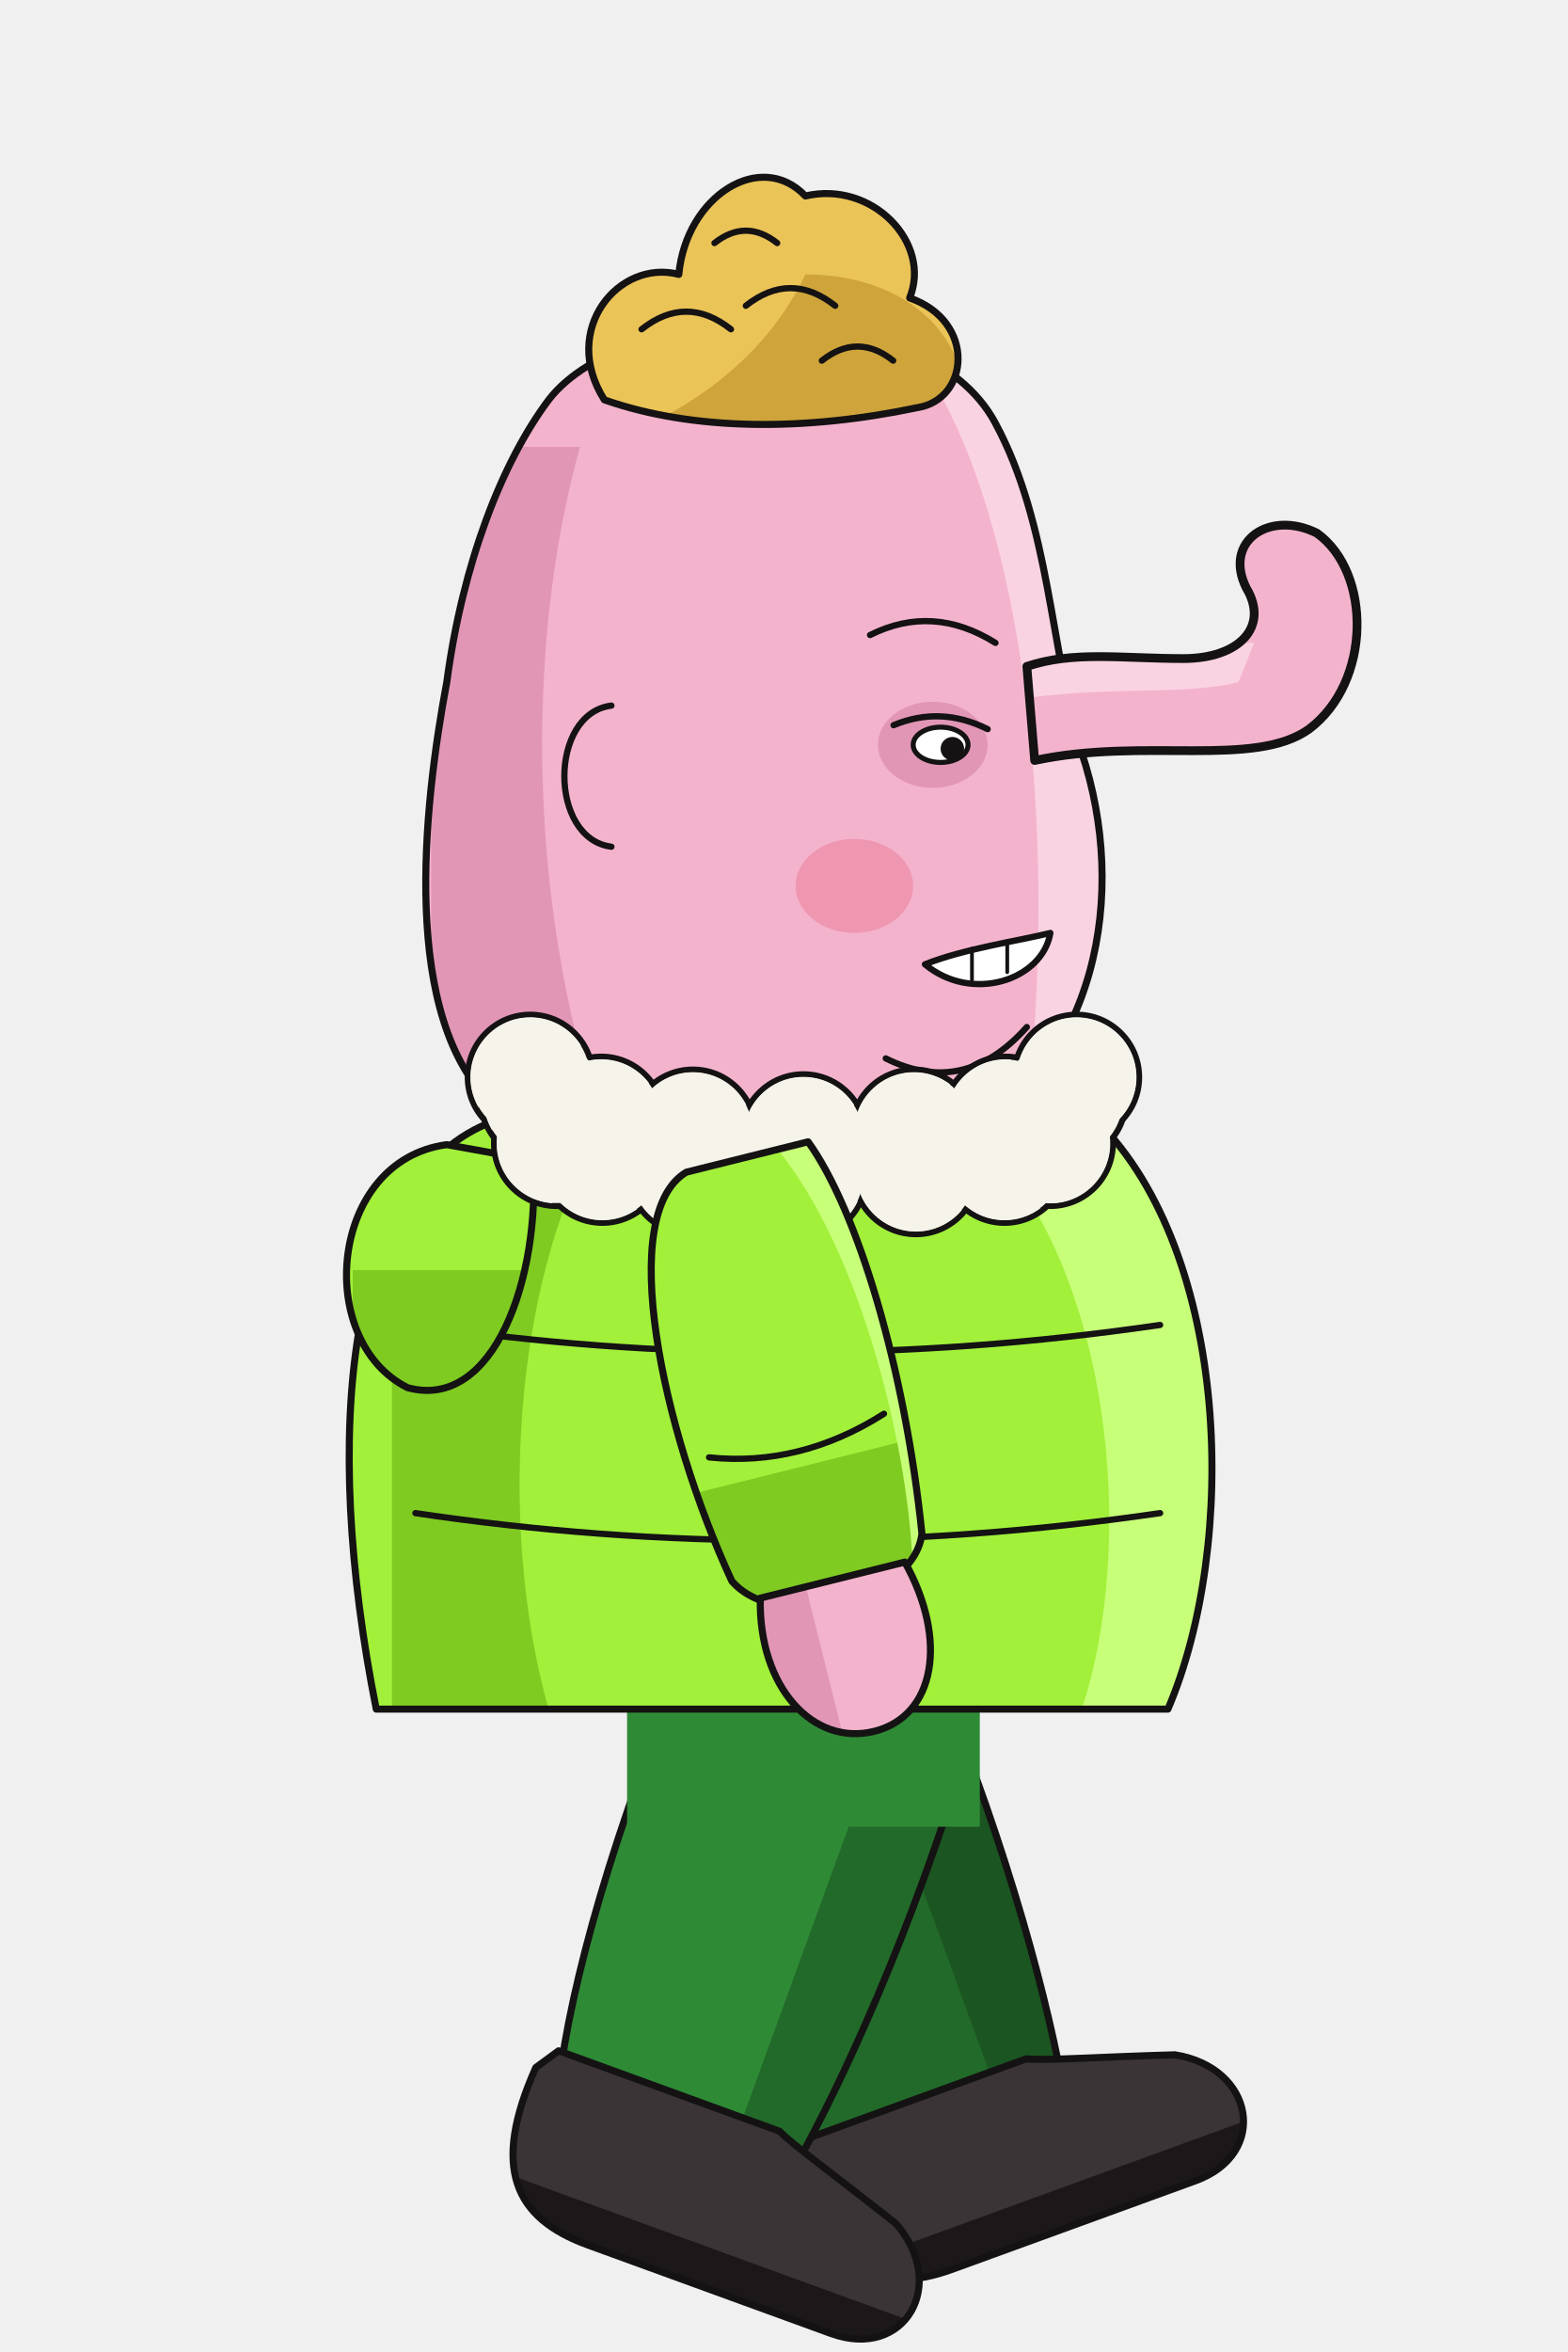
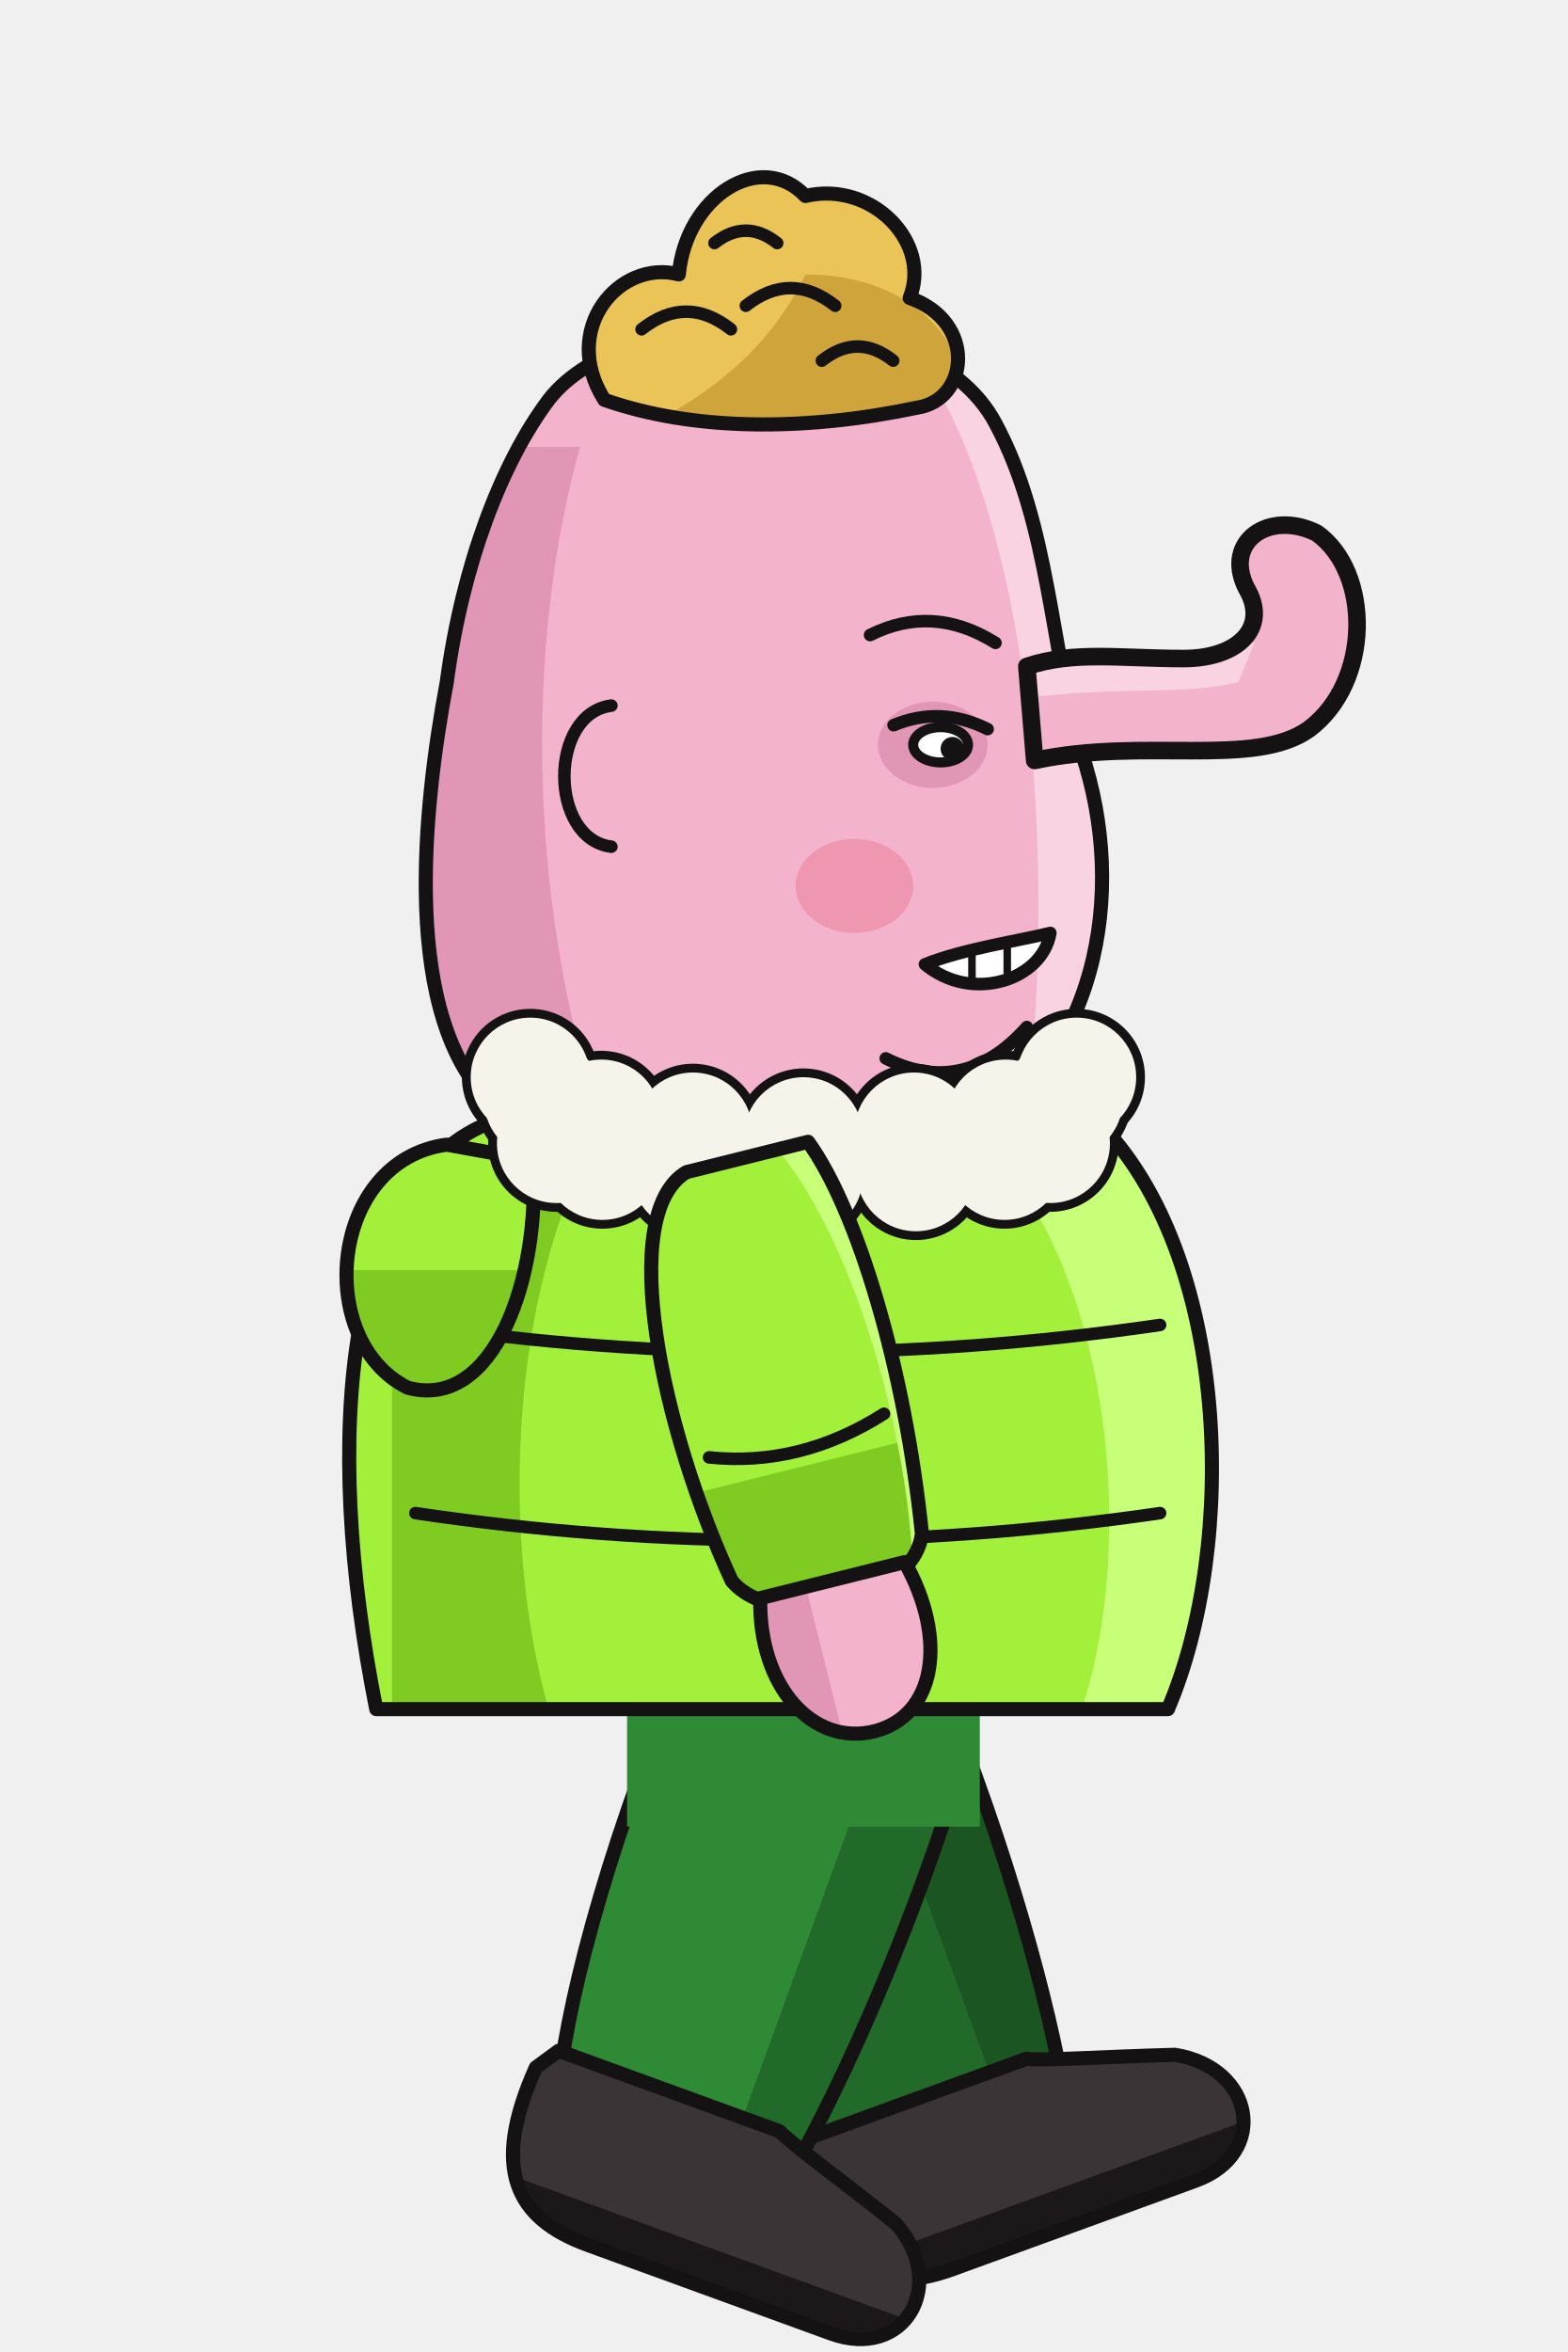
<svg xmlns="http://www.w3.org/2000/svg" width="800" height="1200" viewBox="0 0 400 600">
  <defs>
    <clipPath id="c1">
      <path d="M168,440 L244,440 C246,490 242,530 238,552 L176,552 C170,530 166,490 168,440 Z" />
    </clipPath>
    <clipPath id="c2">
      <path d="M168,546 C166,574 176,584 196,584 L262,584 C282,584 286,562 268,552 C250,546 236,542 232,540 L172,540 Z" />
    </clipPath>
    <clipPath id="c3">
      <path d="M168,440 L244,440 C246,490 242,530 238,552 L176,552 C170,530 166,490 168,440 Z" />
    </clipPath>
    <clipPath id="c4">
      <path d="M168,546 C166,574 176,584 196,584 L262,584 C282,584 286,562 268,552 C250,546 236,542 232,540 L172,540 Z" />
    </clipPath>
    <clipPath id="c5">
      <path d="M126,292 C88,306 82,372 96,442 L298,442 C316,400 314,326 280,292 C246,278 160,278 126,292 Z" />
    </clipPath>
    <clipPath id="c6">
      <path d="M114,298 C84,302 80,348 104,360 C126,366 138,332 136,302 Z" />
    </clipPath>
    <clipPath id="c7">
      <path d="M140,108 C160,82 236,80 254,114 C268,140 268,172 276,198 C288,234 280,278 244,298 C210,310 150,308 126,288 C102,266 108,212 114,180 C118,150 128,124 140,108 Z" />
    </clipPath>
    <clipPath id="c8">
      <path d="M264,200 C292,194 320,202 334,192 C350,180 350,152 336,142 C324,136 312,144 318,156 C324,166 316,174 302,174 C286,174 274,172 262,176 Z" />
    </clipPath>
    <clipPath id="c9">
      <path d="M154.2,108 C142.8,90 158.0,72 173.2,76 C175.1,56 194.1,44 205.5,56 C222.6,52 237.8,68 232.1,82 C249.2,88 247.3,108 234.0,110 C205.5,116 177.0,116 154.2,108 Z" />
    </clipPath>
    <clipPath id="c10">
      <path d="M176,300 C156,306 154,362 162,404 C170,420 206,420 212,404 C218,362 216,320 208,300 Z" />
    </clipPath>
    <clipPath id="c11">
      <path d="M168,410 C162,432 172,450 188,450 C204,450 212,432 206,410 Z" />
    </clipPath>
  </defs>
  <g transform="rotate(-20.0 205 448)">
    <path d="M168,440 L244,440 C246,490 242,530 238,552 L176,552 C170,530 166,490 168,440 Z" fill="#226A29" />
    <g clip-path="url(#c1)">
      <path d="M222,430 L260,430 L260,560 L222,560 Z" fill="#1B5521" />
    </g>
-     <path d="M168,440 L244,440 C246,490 242,530 238,552 L176,552 C170,530 166,490 168,440 Z" fill="none" stroke="#141213" stroke-width="1.8" stroke-linejoin="round" stroke-linecap="round" />
+     <path d="M168,440 L244,440 C246,490 242,530 238,552 L176,552 C170,530 166,490 168,440 Z" fill="none" stroke="#141213" stroke-width="3.6" stroke-linejoin="round" stroke-linecap="round" />
    <path d="M168,546 C166,574 176,584 196,584 L262,584 C282,584 286,562 268,552 C250,546 236,542 232,540 L172,540 Z" fill="#3A3436" />
    <g clip-path="url(#c2)">
      <path d="M150,574 L300,574 L300,600 L150,600 Z" fill="#1C1819" />
    </g>
-     <path d="M168,546 C166,574 176,584 196,584 L262,584 C282,584 286,562 268,552 C250,546 236,542 232,540 L172,540 Z" fill="none" stroke="#141213" stroke-width="1.8" stroke-linejoin="round" stroke-linecap="round" />
+     <path d="M168,546 C166,574 176,584 196,584 L262,584 C282,584 286,562 268,552 C250,546 236,542 232,540 L172,540 Z" fill="none" stroke="#141213" stroke-width="3.6" stroke-linejoin="round" stroke-linecap="round" />
  </g>
  <g transform="rotate(20.0 205 448)">
    <path d="M168,440 L244,440 C246,490 242,530 238,552 L176,552 C170,530 166,490 168,440 Z" fill="#2F8A36" />
    <g clip-path="url(#c3)">
      <path d="M222,430 L260,430 L260,560 L222,560 Z" fill="#226A29" />
    </g>
-     <path d="M168,440 L244,440 C246,490 242,530 238,552 L176,552 C170,530 166,490 168,440 Z" fill="none" stroke="#141213" stroke-width="1.8" stroke-linejoin="round" stroke-linecap="round" />
+     <path d="M168,440 L244,440 C246,490 242,530 238,552 L176,552 C170,530 166,490 168,440 Z" fill="none" stroke="#141213" stroke-width="3.6" stroke-linejoin="round" stroke-linecap="round" />
    <path d="M168,546 C166,574 176,584 196,584 L262,584 C282,584 286,562 268,552 C250,546 236,542 232,540 L172,540 Z" fill="#3A3436" />
    <g clip-path="url(#c4)">
      <path d="M150,574 L300,574 L300,600 L150,600 Z" fill="#1C1819" />
    </g>
-     <path d="M168,546 C166,574 176,584 196,584 L262,584 C282,584 286,562 268,552 C250,546 236,542 232,540 L172,540 Z" fill="none" stroke="#141213" stroke-width="1.8" stroke-linejoin="round" stroke-linecap="round" />
+     <path d="M168,546 C166,574 176,584 196,584 L262,584 C282,584 286,562 268,552 C250,546 236,542 232,540 L172,540 Z" fill="none" stroke="#141213" stroke-width="3.6" stroke-linejoin="round" stroke-linecap="round" />
  </g>
  <path d="M160,436 L250,436 L250,466 L160,466 Z" fill="#2F8A36" />
  <g transform="translate(0,-6.0)">
    <path d="M126,292 C88,306 82,372 96,442 L298,442 C316,400 314,326 280,292 C246,278 160,278 126,292 Z" fill="#A2F03A" />
    <g clip-path="url(#c5)">
      <path d="M100,300 L150,300 C130,340 128,400 140,442 L100,442 Z" fill="#7FCB22" />
    </g>
    <g clip-path="url(#c5)">
      <path d="M250,296 C284,330 290,400 276,442 L310,442 L310,290 Z" fill="#C8FF78" />
    </g>
-     <path d="M126,292 C88,306 82,372 96,442 L298,442 C316,400 314,326 280,292 C246,278 160,278 126,292 Z" fill="none" stroke="#141213" stroke-width="1.8" stroke-linejoin="round" stroke-linecap="round" />
-     <path d="M106,344 Q200,358 296,344" fill="none" stroke="#141213" stroke-width="1.6" stroke-linejoin="round" stroke-linecap="round" />
-     <path d="M106,392 Q200,406 296,392" fill="none" stroke="#141213" stroke-width="1.6" stroke-linejoin="round" stroke-linecap="round" />
+     <path d="M126,292 C88,306 82,372 96,442 L298,442 C316,400 314,326 280,292 C246,278 160,278 126,292 Z" fill="none" stroke="#141213" stroke-width="3.6" stroke-linejoin="round" stroke-linecap="round" />
+     <path d="M106,344 Q200,358 296,344" fill="none" stroke="#141213" stroke-width="3.2" stroke-linejoin="round" stroke-linecap="round" />
+     <path d="M106,392 Q200,406 296,392" fill="none" stroke="#141213" stroke-width="3.2" stroke-linejoin="round" stroke-linecap="round" />
    <path d="M114,298 C84,302 80,348 104,360 C126,366 138,332 136,302 Z" fill="#A2F03A" />
    <g clip-path="url(#c6)">
      <path d="M90,330 L160,330 L160,370 L90,370 Z" fill="#7FCB22" />
    </g>
-     <path d="M114,298 C84,302 80,348 104,360 C126,366 138,332 136,302 Z" fill="none" stroke="#141213" stroke-width="1.8" stroke-linejoin="round" stroke-linecap="round" />
+     <path d="M114,298 C84,302 80,348 104,360 C126,366 138,332 136,302 Z" fill="none" stroke="#141213" stroke-width="3.6" stroke-linejoin="round" stroke-linecap="round" />
    <path d="M140,108 C160,82 236,80 254,114 C268,140 268,172 276,198 C288,234 280,278 244,298 C210,310 150,308 126,288 C102,266 108,212 114,180 C118,150 128,124 140,108 Z" fill="#F4B3CD" />
    <g clip-path="url(#c7)">
      <path d="M110,120 L148,120 C134,170 134,240 156,300 L110,300 Z" fill="#E296B6" />
    </g>
    <g clip-path="url(#c7)">
      <path d="M236,100 C262,140 270,220 262,290 L300,300 L300,90 Z" fill="#FAD3E3" />
    </g>
-     <path d="M140,108 C160,82 236,80 254,114 C268,140 268,172 276,198 C288,234 280,278 244,298 C210,310 150,308 126,288 C102,266 108,212 114,180 C118,150 128,124 140,108 Z" fill="none" stroke="#141213" stroke-width="1.8" stroke-linejoin="round" stroke-linecap="round" />
-     <path d="M156,186 C140,188 140,220 156,222" fill="#F4B3CD" stroke="#141213" stroke-width="1.6" stroke-linejoin="round" stroke-linecap="round" />
+     <path d="M140,108 C160,82 236,80 254,114 C268,140 268,172 276,198 C288,234 280,278 244,298 C210,310 150,308 126,288 C102,266 108,212 114,180 C118,150 128,124 140,108 Z" fill="none" stroke="#141213" stroke-width="3.6" stroke-linejoin="round" stroke-linecap="round" />
+     <path d="M156,186 C140,188 140,220 156,222" fill="#F4B3CD" stroke="#141213" stroke-width="3.2" stroke-linejoin="round" stroke-linecap="round" />
    <ellipse cx="238.0" cy="196.0" rx="14.0" ry="11.0" fill="#E296B6" />
-     <ellipse cx="240.0" cy="196.0" rx="7.0" ry="4.5" fill="#FFFFFF" stroke="#141213" stroke-width="1.28" />
+     <ellipse cx="240.0" cy="196.0" rx="7.0" ry="4.5" fill="#FFFFFF" stroke="#141213" stroke-width="2.56" />
    <ellipse cx="243.0" cy="197.0" rx="3.0" ry="3.0" fill="#141213" />
-     <path d="M228,191 Q240,186 252,192" fill="none" stroke="#141213" stroke-width="1.6" stroke-linejoin="round" stroke-linecap="round" />
-     <path d="M222,168 Q238,160 254,170" fill="none" stroke="#141213" stroke-width="1.6" stroke-linejoin="round" stroke-linecap="round" />
+     <path d="M228,191 Q240,186 252,192" fill="none" stroke="#141213" stroke-width="3.2" stroke-linejoin="round" stroke-linecap="round" />
+     <path d="M222,168 Q238,160 254,170" fill="none" stroke="#141213" stroke-width="3.2" stroke-linejoin="round" stroke-linecap="round" />
    <ellipse cx="218.0" cy="232.0" rx="15.0" ry="12.0" fill="#EE8DA8" opacity="0.75" />
    <path d="M264,200 C292,194 320,202 334,192 C350,180 350,152 336,142 C324,136 312,144 318,156 C324,166 316,174 302,174 C286,174 274,172 262,176 Z" fill="#F4B3CD" />
    <g clip-path="url(#c8)">
      <path d="M250,186 C280,180 300,184 316,180 L320,170 L250,170 Z" fill="#FAD3E3" />
    </g>
-     <path d="M264,200 C292,194 320,202 334,192 C350,180 350,152 336,142 C324,136 312,144 318,156 C324,166 316,174 302,174 C286,174 274,172 262,176 Z" fill="none" stroke="#141213" stroke-width="2.24" stroke-linejoin="round" stroke-linecap="round" />
-     <path d="M236,252 C246,248 260,246 268,244 C266,256 248,262 236,252 Z" fill="#FFFFFF" stroke="#141213" stroke-width="1.6" stroke-linejoin="round" stroke-linecap="round" />
-     <path d="M248,248 L248,256 M257,246 L257,254" fill="none" stroke="#141213" stroke-width="0.96" stroke-linejoin="round" stroke-linecap="round" />
-     <path d="M226,276 Q246,286 262,268" fill="none" stroke="#141213" stroke-width="1.6" stroke-linejoin="round" stroke-linecap="round" />
-     <ellipse cx="135.3" cy="280.8" rx="16.0" ry="16.0" fill="#F6F3EA" stroke="#141213" stroke-width="1.44" />
-     <ellipse cx="138.7" cy="286.5" rx="16.0" ry="16.0" fill="#F6F3EA" stroke="#141213" stroke-width="1.44" />
-     <ellipse cx="153.4" cy="291.5" rx="16.0" ry="16.0" fill="#F6F3EA" stroke="#141213" stroke-width="1.44" />
-     <ellipse cx="176.8" cy="294.8" rx="16.0" ry="16.0" fill="#F6F3EA" stroke="#141213" stroke-width="1.44" />
-     <ellipse cx="205.0" cy="296.0" rx="16.0" ry="16.0" fill="#F6F3EA" stroke="#141213" stroke-width="1.44" />
-     <ellipse cx="233.2" cy="294.8" rx="16.0" ry="16.0" fill="#F6F3EA" stroke="#141213" stroke-width="1.44" />
-     <ellipse cx="256.6" cy="291.5" rx="16.0" ry="16.0" fill="#F6F3EA" stroke="#141213" stroke-width="1.44" />
-     <ellipse cx="271.3" cy="286.5" rx="16.0" ry="16.0" fill="#F6F3EA" stroke="#141213" stroke-width="1.44" />
-     <ellipse cx="274.7" cy="280.8" rx="16.0" ry="16.0" fill="#F6F3EA" stroke="#141213" stroke-width="1.44" />
-     <ellipse cx="142.0" cy="297.7" rx="16.0" ry="16.0" fill="#F6F3EA" stroke="#141213" stroke-width="1.44" />
-     <ellipse cx="153.7" cy="302.0" rx="16.0" ry="16.0" fill="#F6F3EA" stroke="#141213" stroke-width="1.44" />
-     <ellipse cx="176.3" cy="304.9" rx="16.0" ry="16.0" fill="#F6F3EA" stroke="#141213" stroke-width="1.44" />
-     <ellipse cx="205.0" cy="306.0" rx="16.0" ry="16.0" fill="#F6F3EA" stroke="#141213" stroke-width="1.44" />
-     <ellipse cx="233.7" cy="304.9" rx="16.0" ry="16.0" fill="#F6F3EA" stroke="#141213" stroke-width="1.44" />
-     <ellipse cx="256.3" cy="302.0" rx="16.0" ry="16.0" fill="#F6F3EA" stroke="#141213" stroke-width="1.44" />
-     <ellipse cx="268.0" cy="297.7" rx="16.0" ry="16.0" fill="#F6F3EA" stroke="#141213" stroke-width="1.44" />
+     <path d="M264,200 C292,194 320,202 334,192 C350,180 350,152 336,142 C324,136 312,144 318,156 C324,166 316,174 302,174 C286,174 274,172 262,176 Z" fill="none" stroke="#141213" stroke-width="4.48" stroke-linejoin="round" stroke-linecap="round" />
+     <path d="M236,252 C246,248 260,246 268,244 C266,256 248,262 236,252 Z" fill="#FFFFFF" stroke="#141213" stroke-width="3.2" stroke-linejoin="round" stroke-linecap="round" />
+     <path d="M248,248 L248,256 M257,246 L257,254" fill="none" stroke="#141213" stroke-width="1.92" stroke-linejoin="round" stroke-linecap="round" />
+     <path d="M226,276 Q246,286 262,268" fill="none" stroke="#141213" stroke-width="3.2" stroke-linejoin="round" stroke-linecap="round" />
+     <ellipse cx="135.3" cy="280.8" rx="16.0" ry="16.0" fill="#F6F3EA" stroke="#141213" stroke-width="2.88" />
+     <ellipse cx="138.7" cy="286.5" rx="16.0" ry="16.0" fill="#F6F3EA" stroke="#141213" stroke-width="2.88" />
+     <ellipse cx="153.4" cy="291.5" rx="16.0" ry="16.0" fill="#F6F3EA" stroke="#141213" stroke-width="2.88" />
+     <ellipse cx="176.8" cy="294.8" rx="16.0" ry="16.0" fill="#F6F3EA" stroke="#141213" stroke-width="2.88" />
+     <ellipse cx="205.0" cy="296.0" rx="16.0" ry="16.0" fill="#F6F3EA" stroke="#141213" stroke-width="2.88" />
+     <ellipse cx="233.2" cy="294.8" rx="16.0" ry="16.0" fill="#F6F3EA" stroke="#141213" stroke-width="2.88" />
+     <ellipse cx="256.6" cy="291.5" rx="16.0" ry="16.0" fill="#F6F3EA" stroke="#141213" stroke-width="2.88" />
+     <ellipse cx="271.3" cy="286.5" rx="16.0" ry="16.0" fill="#F6F3EA" stroke="#141213" stroke-width="2.88" />
+     <ellipse cx="274.7" cy="280.8" rx="16.0" ry="16.0" fill="#F6F3EA" stroke="#141213" stroke-width="2.88" />
+     <ellipse cx="142.0" cy="297.7" rx="16.0" ry="16.0" fill="#F6F3EA" stroke="#141213" stroke-width="2.88" />
+     <ellipse cx="153.7" cy="302.0" rx="16.0" ry="16.0" fill="#F6F3EA" stroke="#141213" stroke-width="2.88" />
+     <ellipse cx="176.3" cy="304.9" rx="16.0" ry="16.0" fill="#F6F3EA" stroke="#141213" stroke-width="2.88" />
+     <ellipse cx="205.0" cy="306.0" rx="16.0" ry="16.0" fill="#F6F3EA" stroke="#141213" stroke-width="2.88" />
+     <ellipse cx="233.7" cy="304.9" rx="16.0" ry="16.0" fill="#F6F3EA" stroke="#141213" stroke-width="2.88" />
+     <ellipse cx="256.3" cy="302.0" rx="16.0" ry="16.0" fill="#F6F3EA" stroke="#141213" stroke-width="2.88" />
+     <ellipse cx="268.0" cy="297.7" rx="16.0" ry="16.0" fill="#F6F3EA" stroke="#141213" stroke-width="2.88" />
    <ellipse cx="135.3" cy="280.8" rx="15.2" ry="15.2" fill="#F6F3EA" />
    <ellipse cx="138.7" cy="286.5" rx="15.2" ry="15.2" fill="#F6F3EA" />
    <ellipse cx="153.4" cy="291.5" rx="15.2" ry="15.2" fill="#F6F3EA" />
    <ellipse cx="176.8" cy="294.8" rx="15.2" ry="15.2" fill="#F6F3EA" />
    <ellipse cx="205.0" cy="296.0" rx="15.2" ry="15.2" fill="#F6F3EA" />
    <ellipse cx="233.2" cy="294.8" rx="15.2" ry="15.2" fill="#F6F3EA" />
    <ellipse cx="256.6" cy="291.5" rx="15.2" ry="15.2" fill="#F6F3EA" />
    <ellipse cx="271.3" cy="286.5" rx="15.2" ry="15.2" fill="#F6F3EA" />
    <ellipse cx="274.7" cy="280.8" rx="15.2" ry="15.2" fill="#F6F3EA" />
    <ellipse cx="142.0" cy="297.7" rx="15.2" ry="15.2" fill="#F6F3EA" />
    <ellipse cx="153.7" cy="302.0" rx="15.2" ry="15.2" fill="#F6F3EA" />
    <ellipse cx="176.3" cy="304.9" rx="15.2" ry="15.2" fill="#F6F3EA" />
    <ellipse cx="205.0" cy="306.0" rx="15.2" ry="15.2" fill="#F6F3EA" />
    <ellipse cx="233.7" cy="304.9" rx="15.2" ry="15.2" fill="#F6F3EA" />
    <ellipse cx="256.3" cy="302.0" rx="15.2" ry="15.2" fill="#F6F3EA" />
    <ellipse cx="268.0" cy="297.7" rx="15.2" ry="15.2" fill="#F6F3EA" />
    <path d="M154.2,108 C142.8,90 158.0,72 173.2,76 C175.1,56 194.1,44 205.5,56 C222.6,52 237.8,68 232.1,82 C249.2,88 247.3,108 234.0,110 C205.5,116 177.0,116 154.2,108 Z" fill="#EBC458" />
    <g clip-path="url(#c9)">
      <path d="M205.5,76 C234.0,76 253.0,96 243.5,121 L148.5,121 C177.0,112 196,96 205.5,76 Z" fill="#CFA43A" />
    </g>
-     <path d="M154.2,108 C142.8,90 158.0,72 173.2,76 C175.1,56 194.1,44 205.5,56 C222.6,52 237.8,68 232.1,82 C249.2,88 247.3,108 234.0,110 C205.5,116 177.0,116 154.2,108 Z" fill="none" stroke="#141213" stroke-width="1.8" stroke-linejoin="round" stroke-linecap="round" />
-     <path d="M163.7,90.0 Q175.1,81.0 186.5,90.0" fill="none" stroke="#141213" stroke-width="1.6" stroke-linejoin="round" stroke-linecap="round" />
-     <path d="M190.3,84.0 Q201.7,75.0 213.1,84.0" fill="none" stroke="#141213" stroke-width="1.6" stroke-linejoin="round" stroke-linecap="round" />
-     <path d="M182.3,68.0 Q190.3,61.7 198.3,68.0" fill="none" stroke="#141213" stroke-width="1.6" stroke-linejoin="round" stroke-linecap="round" />
-     <path d="M209.7,98.0 Q218.8,90.8 227.9,98.0" fill="none" stroke="#141213" stroke-width="1.6" stroke-linejoin="round" stroke-linecap="round" />
+     <path d="M154.2,108 C142.8,90 158.0,72 173.2,76 C175.1,56 194.1,44 205.5,56 C222.6,52 237.8,68 232.1,82 C249.2,88 247.3,108 234.0,110 C205.5,116 177.0,116 154.2,108 Z" fill="none" stroke="#141213" stroke-width="3.6" stroke-linejoin="round" stroke-linecap="round" />
+     <path d="M163.7,90.0 Q175.1,81.0 186.5,90.0" fill="none" stroke="#141213" stroke-width="3.2" stroke-linejoin="round" stroke-linecap="round" />
+     <path d="M190.3,84.0 Q201.7,75.0 213.1,84.0" fill="none" stroke="#141213" stroke-width="3.2" stroke-linejoin="round" stroke-linecap="round" />
+     <path d="M182.3,68.0 Q190.3,61.7 198.3,68.0" fill="none" stroke="#141213" stroke-width="3.2" stroke-linejoin="round" stroke-linecap="round" />
+     <path d="M209.7,98.0 Q218.8,90.8 227.9,98.0" fill="none" stroke="#141213" stroke-width="3.2" stroke-linejoin="round" stroke-linecap="round" />
    <g transform="rotate(-14.0 196 306)">
      <path d="M176,300 C156,306 154,362 162,404 C170,420 206,420 212,404 C218,362 216,320 208,300 Z" fill="#A2F03A" />
      <g clip-path="url(#c10)">
        <path d="M150,380 L230,380 L230,430 L150,430 Z" fill="#7FCB22" />
      </g>
      <g clip-path="url(#c10)">
        <path d="M200,300 C214,330 214,380 208,410 L230,410 L230,300 Z" fill="#C8FF78" />
      </g>
-       <path d="M176,300 C156,306 154,362 162,404 C170,420 206,420 212,404 C218,362 216,320 208,300 Z" fill="none" stroke="#141213" stroke-width="1.8" stroke-linejoin="round" stroke-linecap="round" />
-       <path d="M164,372 Q186,380 210,372" fill="none" stroke="#141213" stroke-width="1.6" stroke-linejoin="round" stroke-linecap="round" />
+       <path d="M176,300 C156,306 154,362 162,404 C170,420 206,420 212,404 C218,362 216,320 208,300 Z" fill="none" stroke="#141213" stroke-width="3.6" stroke-linejoin="round" stroke-linecap="round" />
+       <path d="M164,372 Q186,380 210,372" fill="none" stroke="#141213" stroke-width="3.2" stroke-linejoin="round" stroke-linecap="round" />
      <path d="M168,410 C162,432 172,450 188,450 C204,450 212,432 206,410 Z" fill="#F4B3CD" />
      <g clip-path="url(#c11)">
        <path d="M150,410 L180,410 L180,460 L150,460 Z" fill="#E296B6" />
      </g>
-       <path d="M168,410 C162,432 172,450 188,450 C204,450 212,432 206,410 Z" fill="none" stroke="#141213" stroke-width="1.8" stroke-linejoin="round" stroke-linecap="round" />
+       <path d="M168,410 C162,432 172,450 188,450 C204,450 212,432 206,410 Z" fill="none" stroke="#141213" stroke-width="3.6" stroke-linejoin="round" stroke-linecap="round" />
    </g>
  </g>
</svg>
